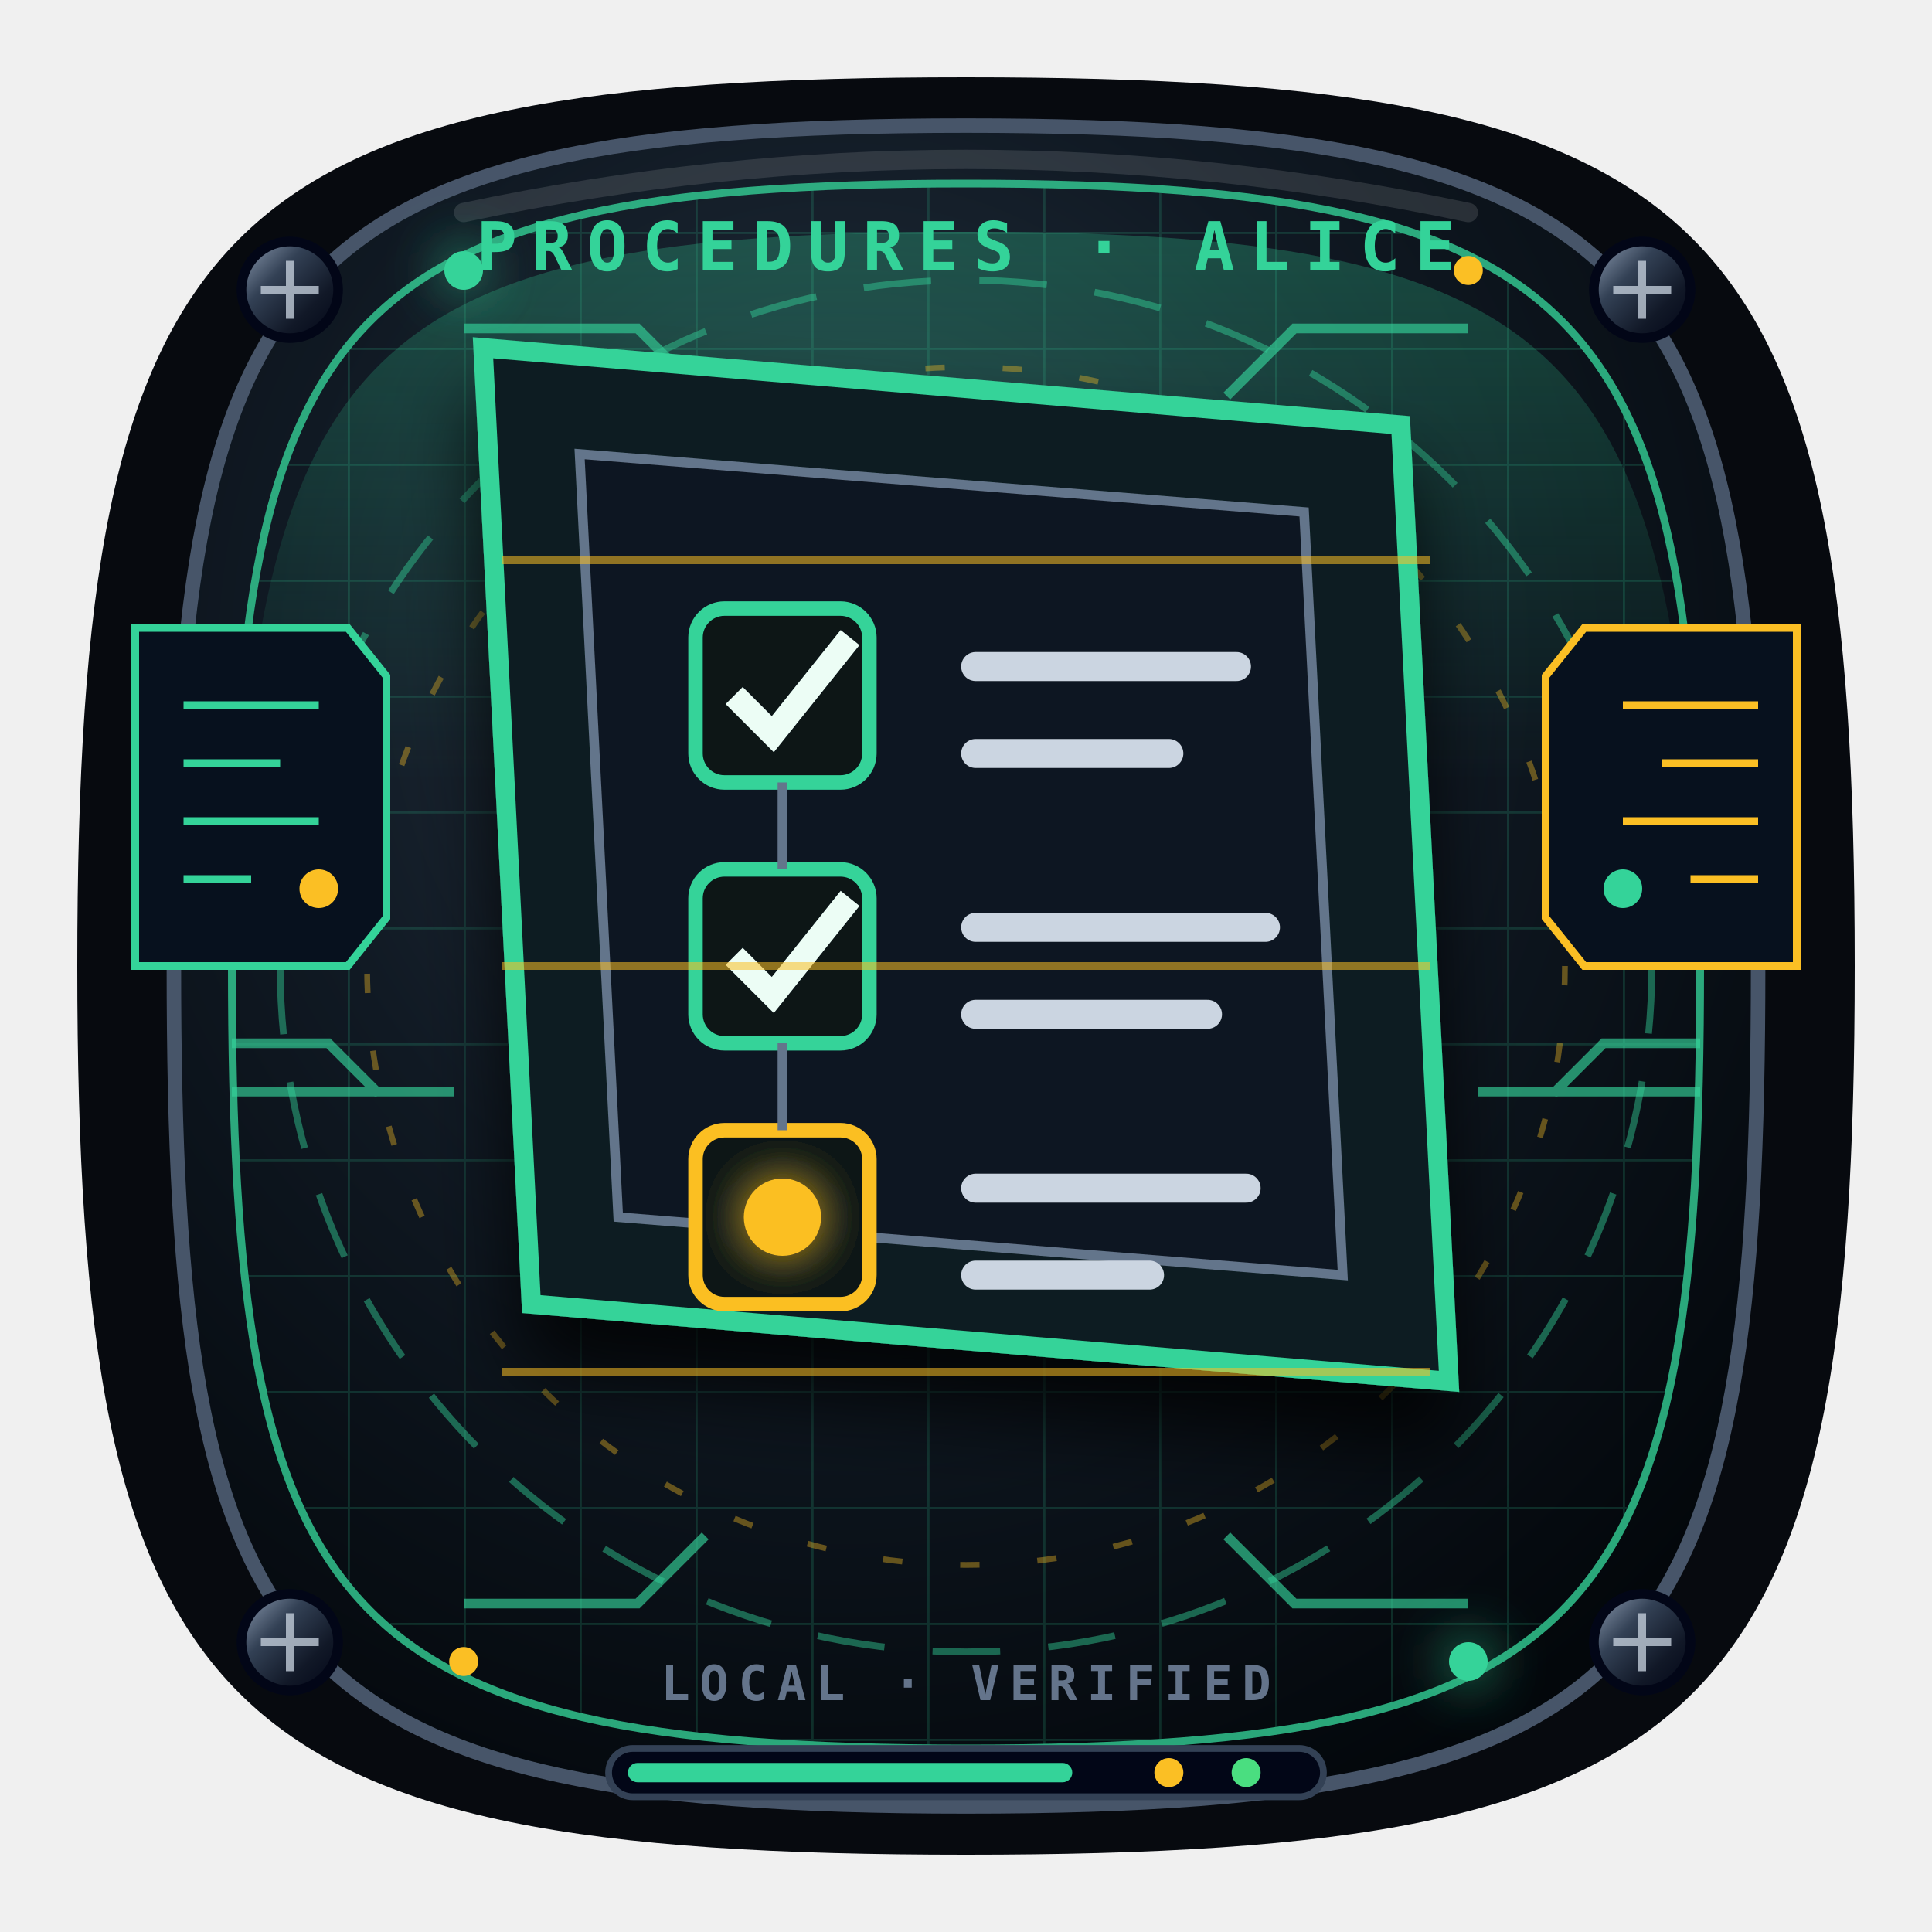
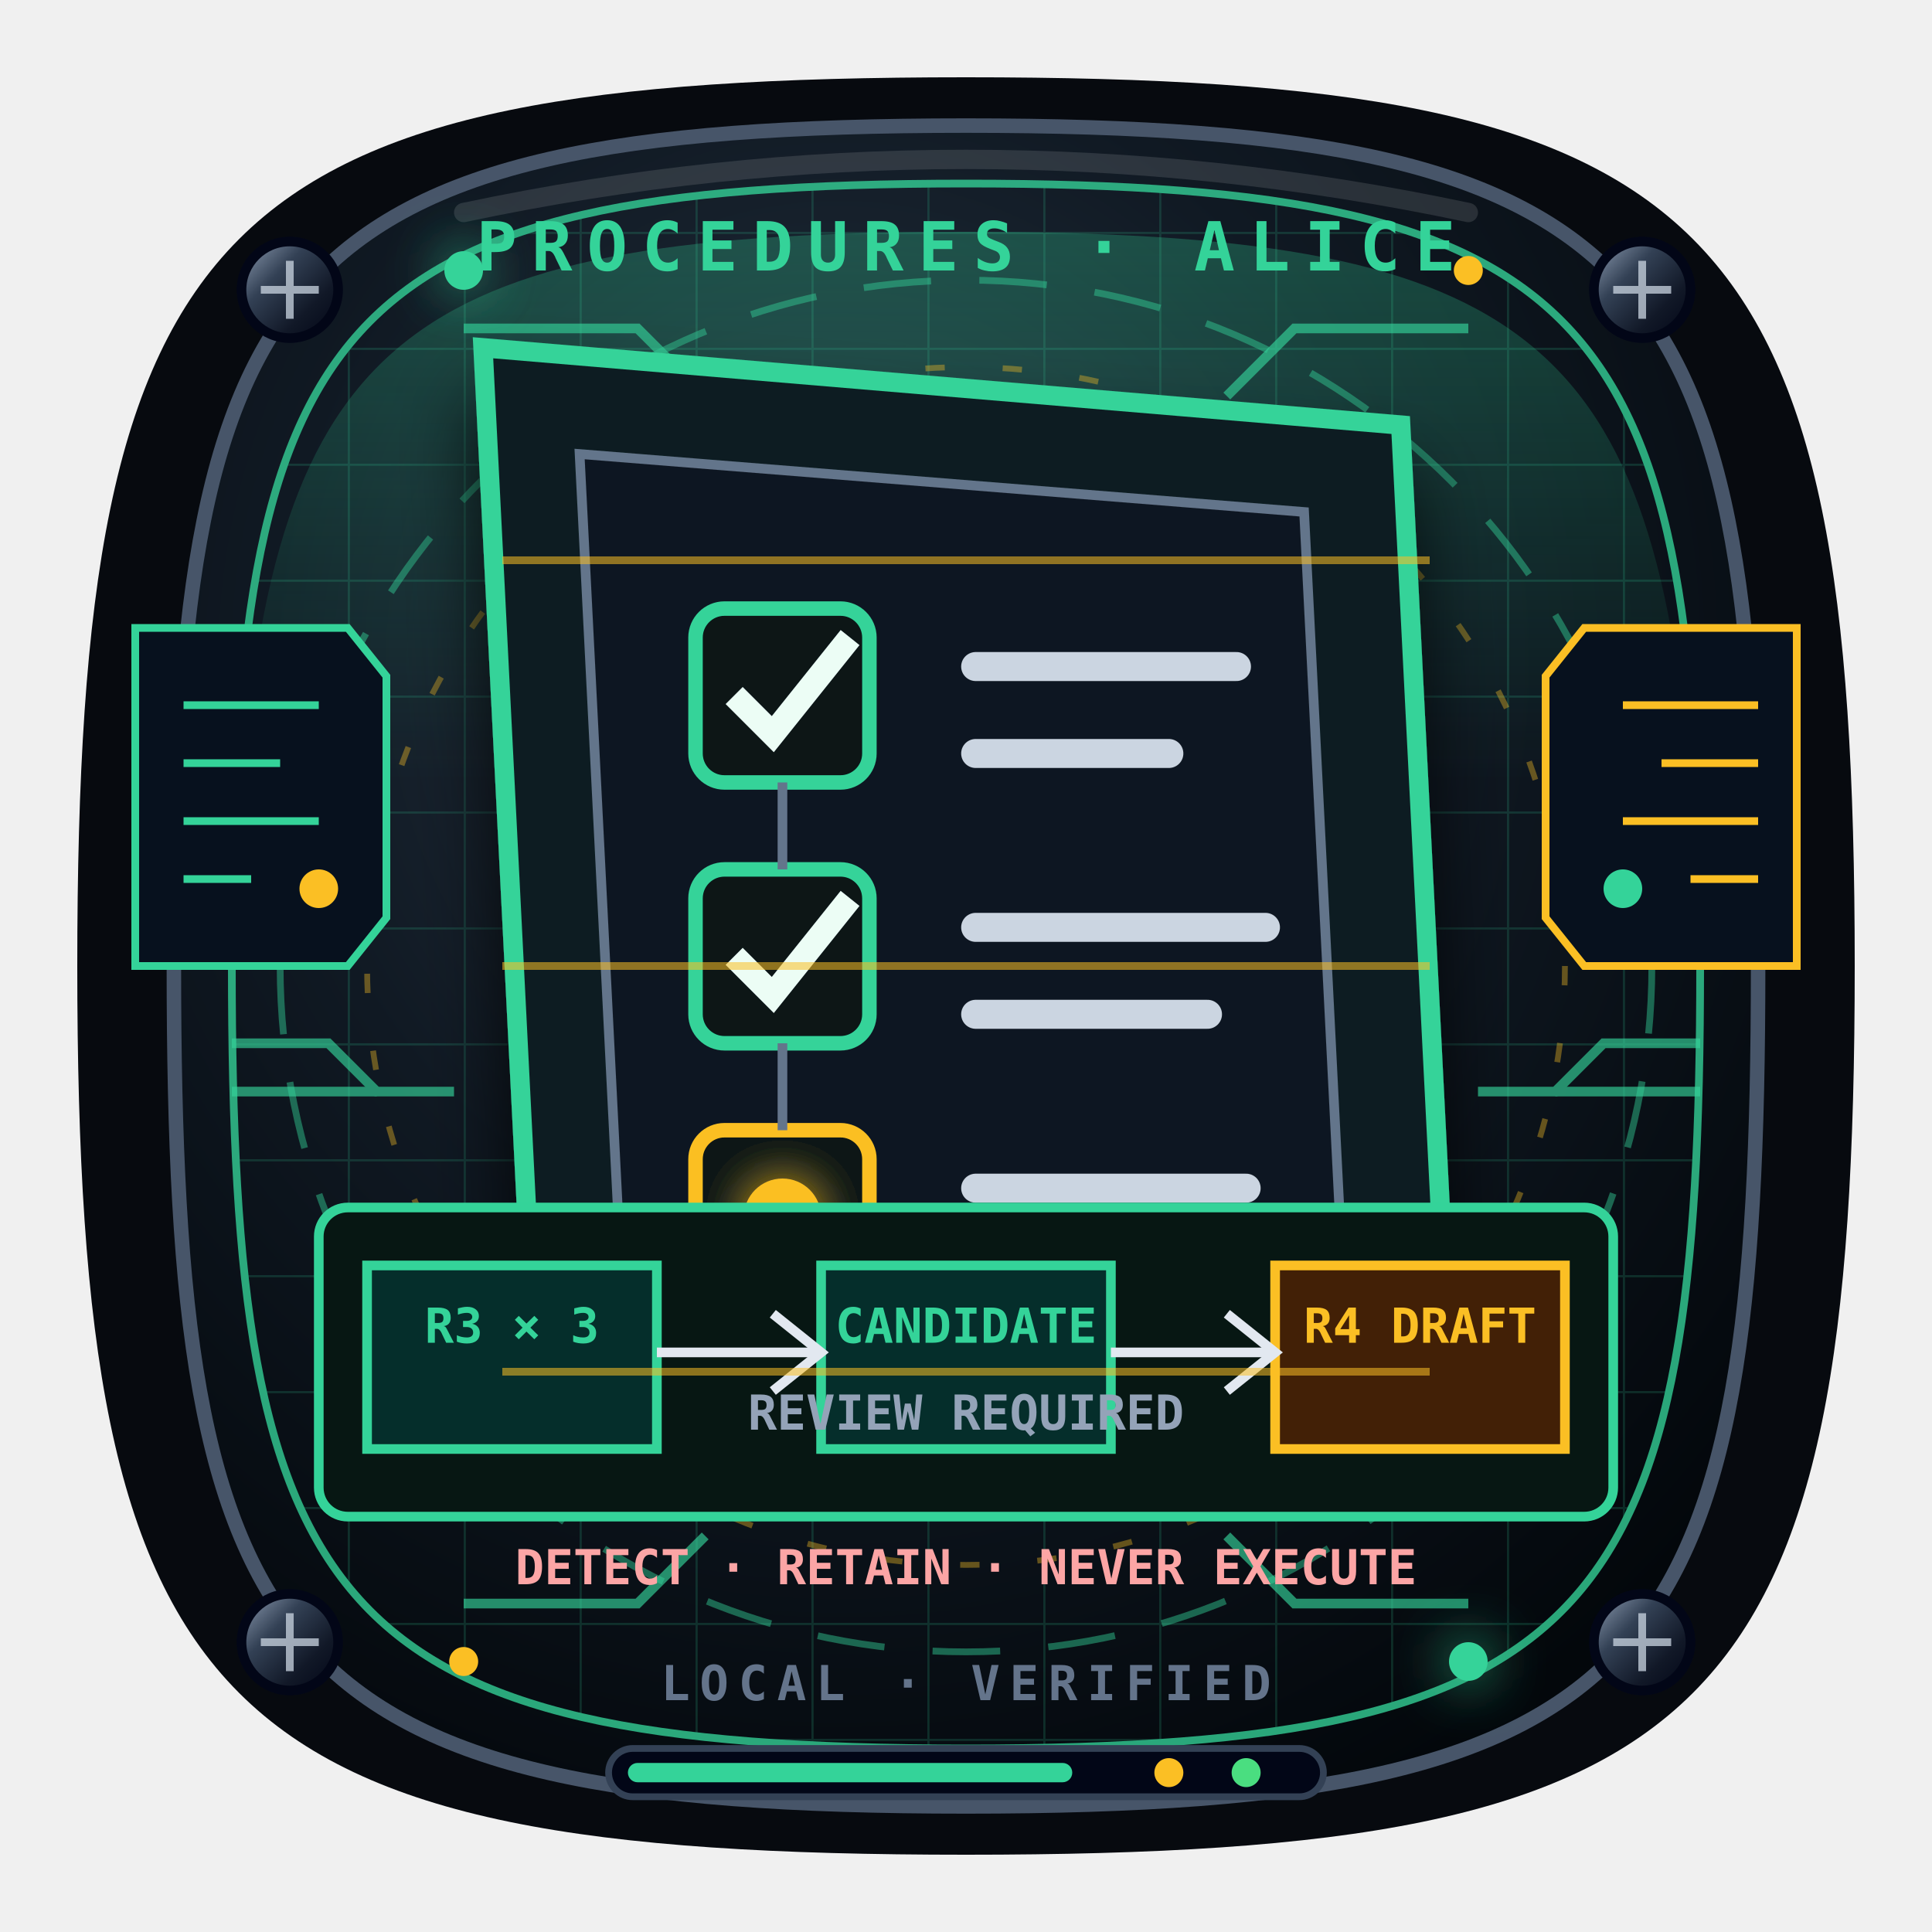
<svg xmlns="http://www.w3.org/2000/svg" viewBox="0 0 200 200" role="img" aria-label="Procedimientos">
  <style>
    .procedures-orbit{animation:proceduresOrbit 4s linear infinite}.procedures-pulse{animation:proceduresPulse 1.8s ease-in-out infinite}.procedures-scan{animation:proceduresScan 3s ease-in-out infinite}
    @keyframes proceduresOrbit{to{stroke-dashoffset:-42}}@keyframes proceduresPulse{50%{opacity:.3}}@keyframes proceduresScan{0%,100%{transform:translateX(-7px);opacity:.18}50%{transform:translateX(7px);opacity:.8}}
    @media (prefers-reduced-motion:reduce){.procedures-orbit,.procedures-pulse,.procedures-scan{animation:none}}
  </style>
  <defs>
    <radialGradient id="procedures-base" cx="42%" cy="32%" r="75%">
      <stop stop-color="#263442" />
      <stop offset=".48" stop-color="#101923" />
      <stop offset="1" stop-color="#03070b" />
    </radialGradient>
    <linearGradient id="procedures-metal" x1="0" y1="0" x2="1" y2="1">
      <stop stop-color="#94a3b8" />
      <stop offset=".35" stop-color="#334155" />
      <stop offset=".7" stop-color="#111827" />
      <stop offset="1" stop-color="#020617" />
    </linearGradient>
    <linearGradient id="procedures-accent" x1="0" x2="1">
      <stop stop-color="#34d399" />
      <stop offset=".52" stop-color="#f8fafc" />
      <stop offset="1" stop-color="#fbbf24" />
    </linearGradient>
    <radialGradient id="procedures-holo">
      <stop stop-color="#fff" />
      <stop offset=".18" stop-color="#34d399" />
      <stop offset=".68" stop-color="#fbbf24" />
      <stop offset="1" stop-color="#07111d" />
    </radialGradient>
    <pattern id="procedures-grid" width="12" height="12" patternUnits="userSpaceOnUse">
      <path d="M12 0H0v12" fill="none" stroke="#34d399" stroke-width=".45" opacity=".22" />
    </pattern>
    <filter id="procedures-glow" x="-50%" y="-50%" width="200%" height="200%">
      <feGaussianBlur stdDeviation="2.8" result="b" />
      <feMerge>
        <feMergeNode in="b" />
        <feMergeNode in="SourceGraphic" />
      </feMerge>
    </filter>
    <filter id="procedures-shadow" x="-40%" y="-40%" width="180%" height="190%">
      <feDropShadow dx="0" dy="6" stdDeviation="4" flood-color="#000" flood-opacity=".8" />
    </filter>
    <linearGradient id="procedures-beam" x1="0" y1="0" x2="0" y2="1">
      <stop stop-color="#34d399" stop-opacity=".28" />
      <stop offset="1" stop-color="#34d399" stop-opacity="0" />
    </linearGradient>
  </defs>
  <path d="M100 8C178 8 192 22 192 100S178 192 100 192 8 178 8 100 22 8 100 8Z" fill="#070a0f" />
  <path d="M100 13c72 0 82 15 82 87s-10 87-82 87-82-15-82-87 10-87 82-87Z" fill="url(#procedures-base)" stroke="#475569" stroke-width="1.5" />
  <path d="M100 19c66 0 76 14 76 81s-10 81-76 81-76-14-76-81 10-81 76-81Z" fill="url(#procedures-grid)" stroke="#34d399" stroke-width=".8" opacity=".78" />
  <path d="M100 24c57 0 71 10 75 57L25 81c4-47 18-57 75-57Z" fill="url(#procedures-beam)" />
  <circle class="procedures-orbit" cx="100" cy="100" r="71" fill="none" stroke="#34d399" stroke-width=".7" stroke-dasharray="7 5" opacity=".45" />
  <circle class="procedures-orbit" cx="100" cy="100" r="62" fill="none" stroke="#fbbf24" stroke-width=".6" stroke-dasharray="2 6" opacity=".38" />
  <path d="M48 34h18l7 7m79-7h-18l-7 7M48 166h18l7-7m79 7h-18l-7-7" fill="none" stroke="#34d399" stroke-width="1" opacity=".65" />
  <g fill="url(#procedures-metal)" stroke="#020617">
    <circle cx="30" cy="30" r="5" />
    <circle cx="170" cy="30" r="5" />
    <circle cx="30" cy="170" r="5" />
    <circle cx="170" cy="170" r="5" />
  </g>
  <g stroke="#cbd5e1" stroke-width=".8" opacity=".75">
    <path d="M27 30h6m-3-3v6M167 30h6m-3-3v6M27 170h6m-3-3v6M167 170h6m-3-3v6" />
  </g>
  <g fill="#34d399" filter="url(#procedures-glow)">
    <circle cx="48" cy="28" r="2" />
    <circle cx="152" cy="172" r="2" />
  </g>
  <g fill="#fbbf24">
    <circle cx="152" cy="28" r="1.5" />
    <circle cx="48" cy="172" r="1.5" />
  </g>
  <path d="M48 22Q100 11 152 22" fill="none" stroke="#fff" stroke-width="2" stroke-linecap="round" opacity=".12" />
  <g font-family="Consolas,monospace" font-weight="900">
    <text x="100" y="28" fill="#34d399" font-size="7" text-anchor="middle" letter-spacing="1.5">PROCEDURES · ALICE</text>
    <text x="100" y="176" fill="#64748b" font-size="5" text-anchor="middle" letter-spacing="1">LOCAL · VERIFIED</text>
  </g>
  <g transform="translate(14 65)" fill="#07111e" stroke="#34d399" stroke-width=".8">
    <path d="M0 0h22l4 5v25l-4 5H0z" />
    <path d="M5 8h14M5 14h10M5 20h14M5 26h7" stroke="#34d399" />
    <circle class="procedures-pulse" cx="19" cy="27" r="2" fill="#fbbf24" stroke="none" />
  </g>
  <g transform="translate(160 65)" fill="#07111e" stroke="#fbbf24" stroke-width=".8">
    <path d="M4 0h22v35H4l-4-5V5z" />
    <path d="M8 8h14M12 14h10M8 20h14M15 26h7" stroke="#fbbf24" />
    <circle class="procedures-pulse" cx="8" cy="27" r="2" fill="#34d399" stroke="none" />
  </g>
  <g transform="translate(100 89)" filter="url(#procedures-shadow)">
    <path d="M-50-53 45-45 50 54-45 46z" fill="#0d1f22" stroke="#34d399" stroke-width="2" />
    <path d="M-40-42 35-36 39 43-36 37z" fill="#101923" stroke="#64748b" />
    <g fill="#071318" stroke-width="1.5">
      <rect x="-28" y="-26" width="18" height="18" rx="3" stroke="#34d399" />
      <rect x="-28" y="1" width="18" height="18" rx="3" stroke="#34d399" />
      <rect x="-28" y="28" width="18" height="18" rx="3" stroke="#fbbf24" />
    </g>
    <path d="m-24-17 4 4 8-10m-12 33 4 4 8-10" fill="none" stroke="#ecfdf5" stroke-width="2.5" />
    <circle cx="-19" cy="37" r="4" fill="#fbbf24" filter="url(#procedures-glow)" />
    <path d="M1-20h27M1-11h20M1 7h30M1 16h24M1 34h28M1 43h18" stroke="#cbd5e1" stroke-width="3" stroke-linecap="round" />
    <path d="M-19-8V1m0 18v9" stroke="#64748b" />
  </g>
+   <g font-family="Consolas,monospace" font-size="5" font-weight="900">
+     <g transform="translate(33 125)">
+       <rect width="134" height="32" rx="3" fill="#071713" stroke="#34d399" />
+       <g fill="#052e2b" stroke="#34d399">
+         <rect x="5" y="6" width="30" height="19" />
+         <rect x="52" y="6" width="30" height="19" />
+       </g>
+       <rect x="99" y="6" width="30" height="19" fill="#422006" stroke="#fbbf24" />
+       <text x="20" y="14" fill="#34d399" text-anchor="middle">R3 × 3</text>
+       <text x="67" y="14" fill="#34d399" text-anchor="middle">CANDIDATE</text>
+       <text x="114" y="14" fill="#fbbf24" text-anchor="middle">R4 DRAFT</text>
+       <path d="M35 15h17m30 0h17" stroke="#e2e8f0" />
+       <path d="m47 11 5 4-5 4m47-8 5 4-5 4" fill="none" stroke="#e2e8f0" />
+       <text x="67" y="23" fill="#94a3b8" text-anchor="middle">REVIEW REQUIRED</text>
+     </g>
+     <text x="100" y="164" fill="#fca5a5" text-anchor="middle">DETECT · RETAIN · NEVER EXECUTE</text>
+   </g>
  <g class="procedures-scan" stroke="#fbbf24" stroke-width=".8" opacity=".55">
    <path d="M52 58h96M52 100h96M52 142h96" />
  </g>
  <g opacity=".65" stroke="#34d399" stroke-width="1">
    <path d="M24 108h10l5 5h8M176 108h-10l-5 5h-8" fill="none" />
    <path d="M24 113h15M176 113h-15" />
  </g>
  <g transform="translate(63 181)">
    <rect width="74" height="5" rx="2.5" fill="#020617" stroke="#334155" stroke-width=".7" />
    <rect x="2" y="1.5" width="46" height="2" rx="1" fill="#34d399" />
    <circle cx="58" cy="2.5" r="1.5" fill="#fbbf24" />
    <circle cx="66" cy="2.5" r="1.5" fill="#4ade80" />
  </g>
</svg>
